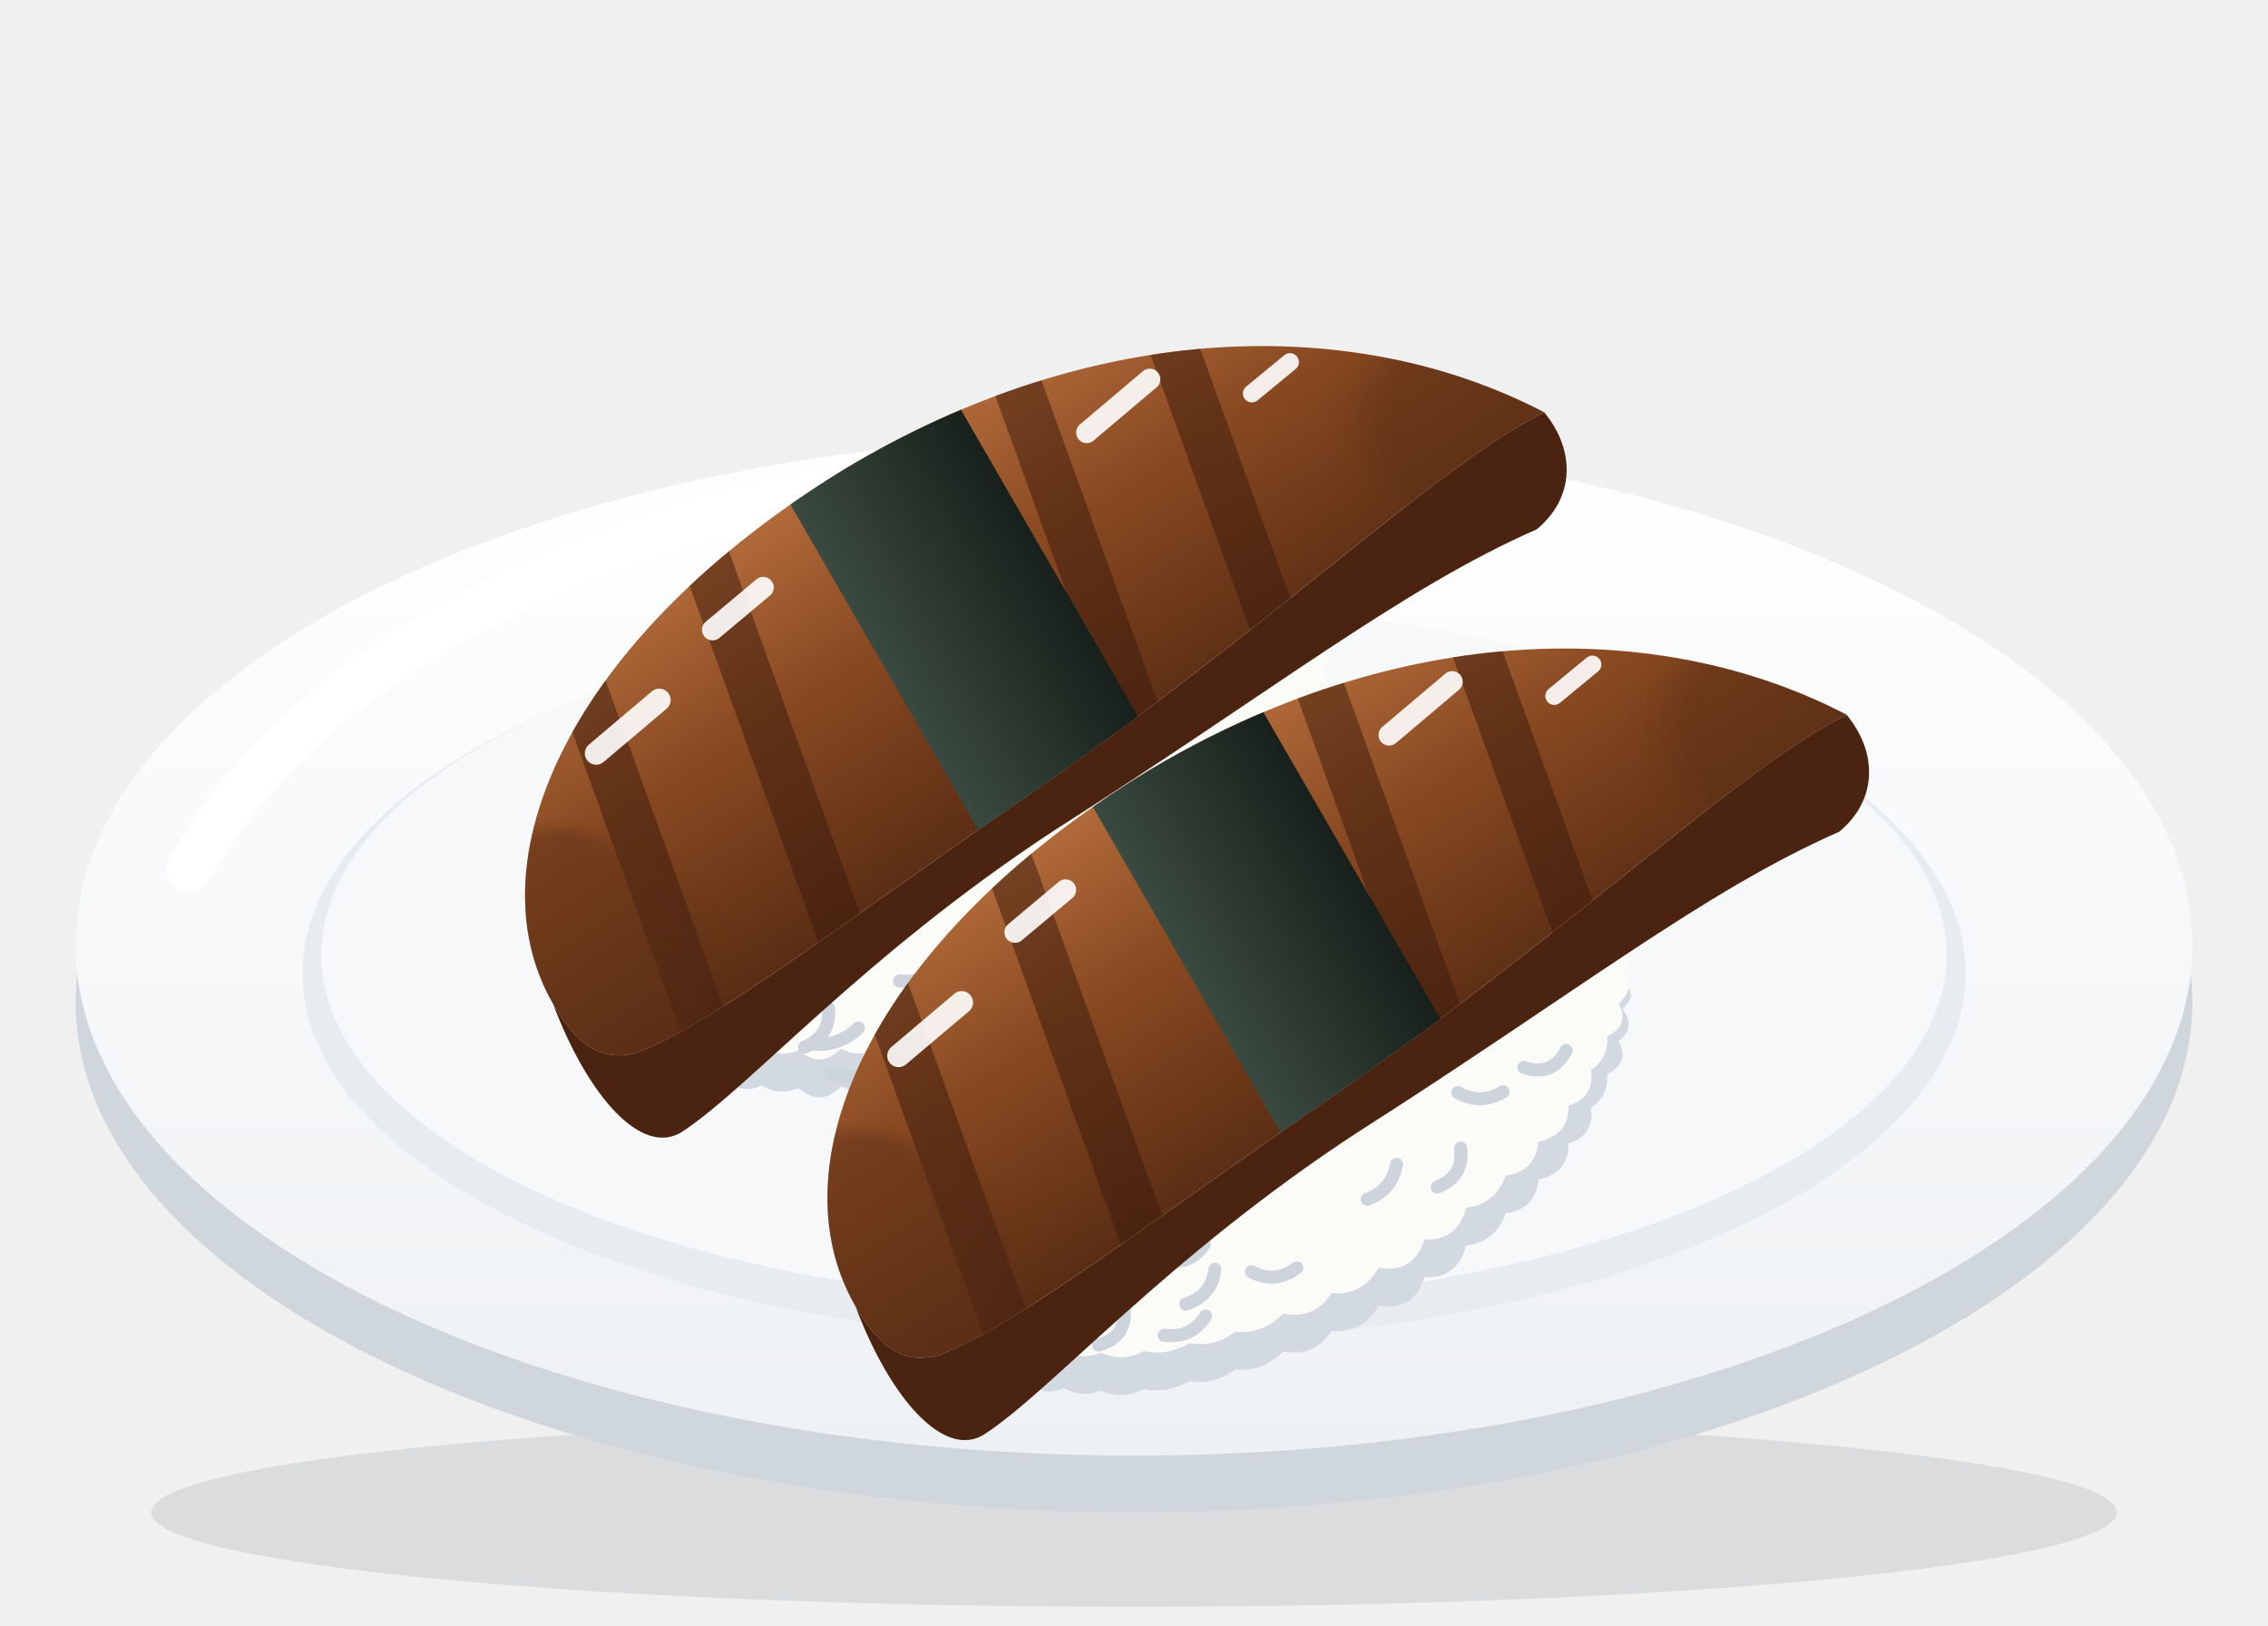
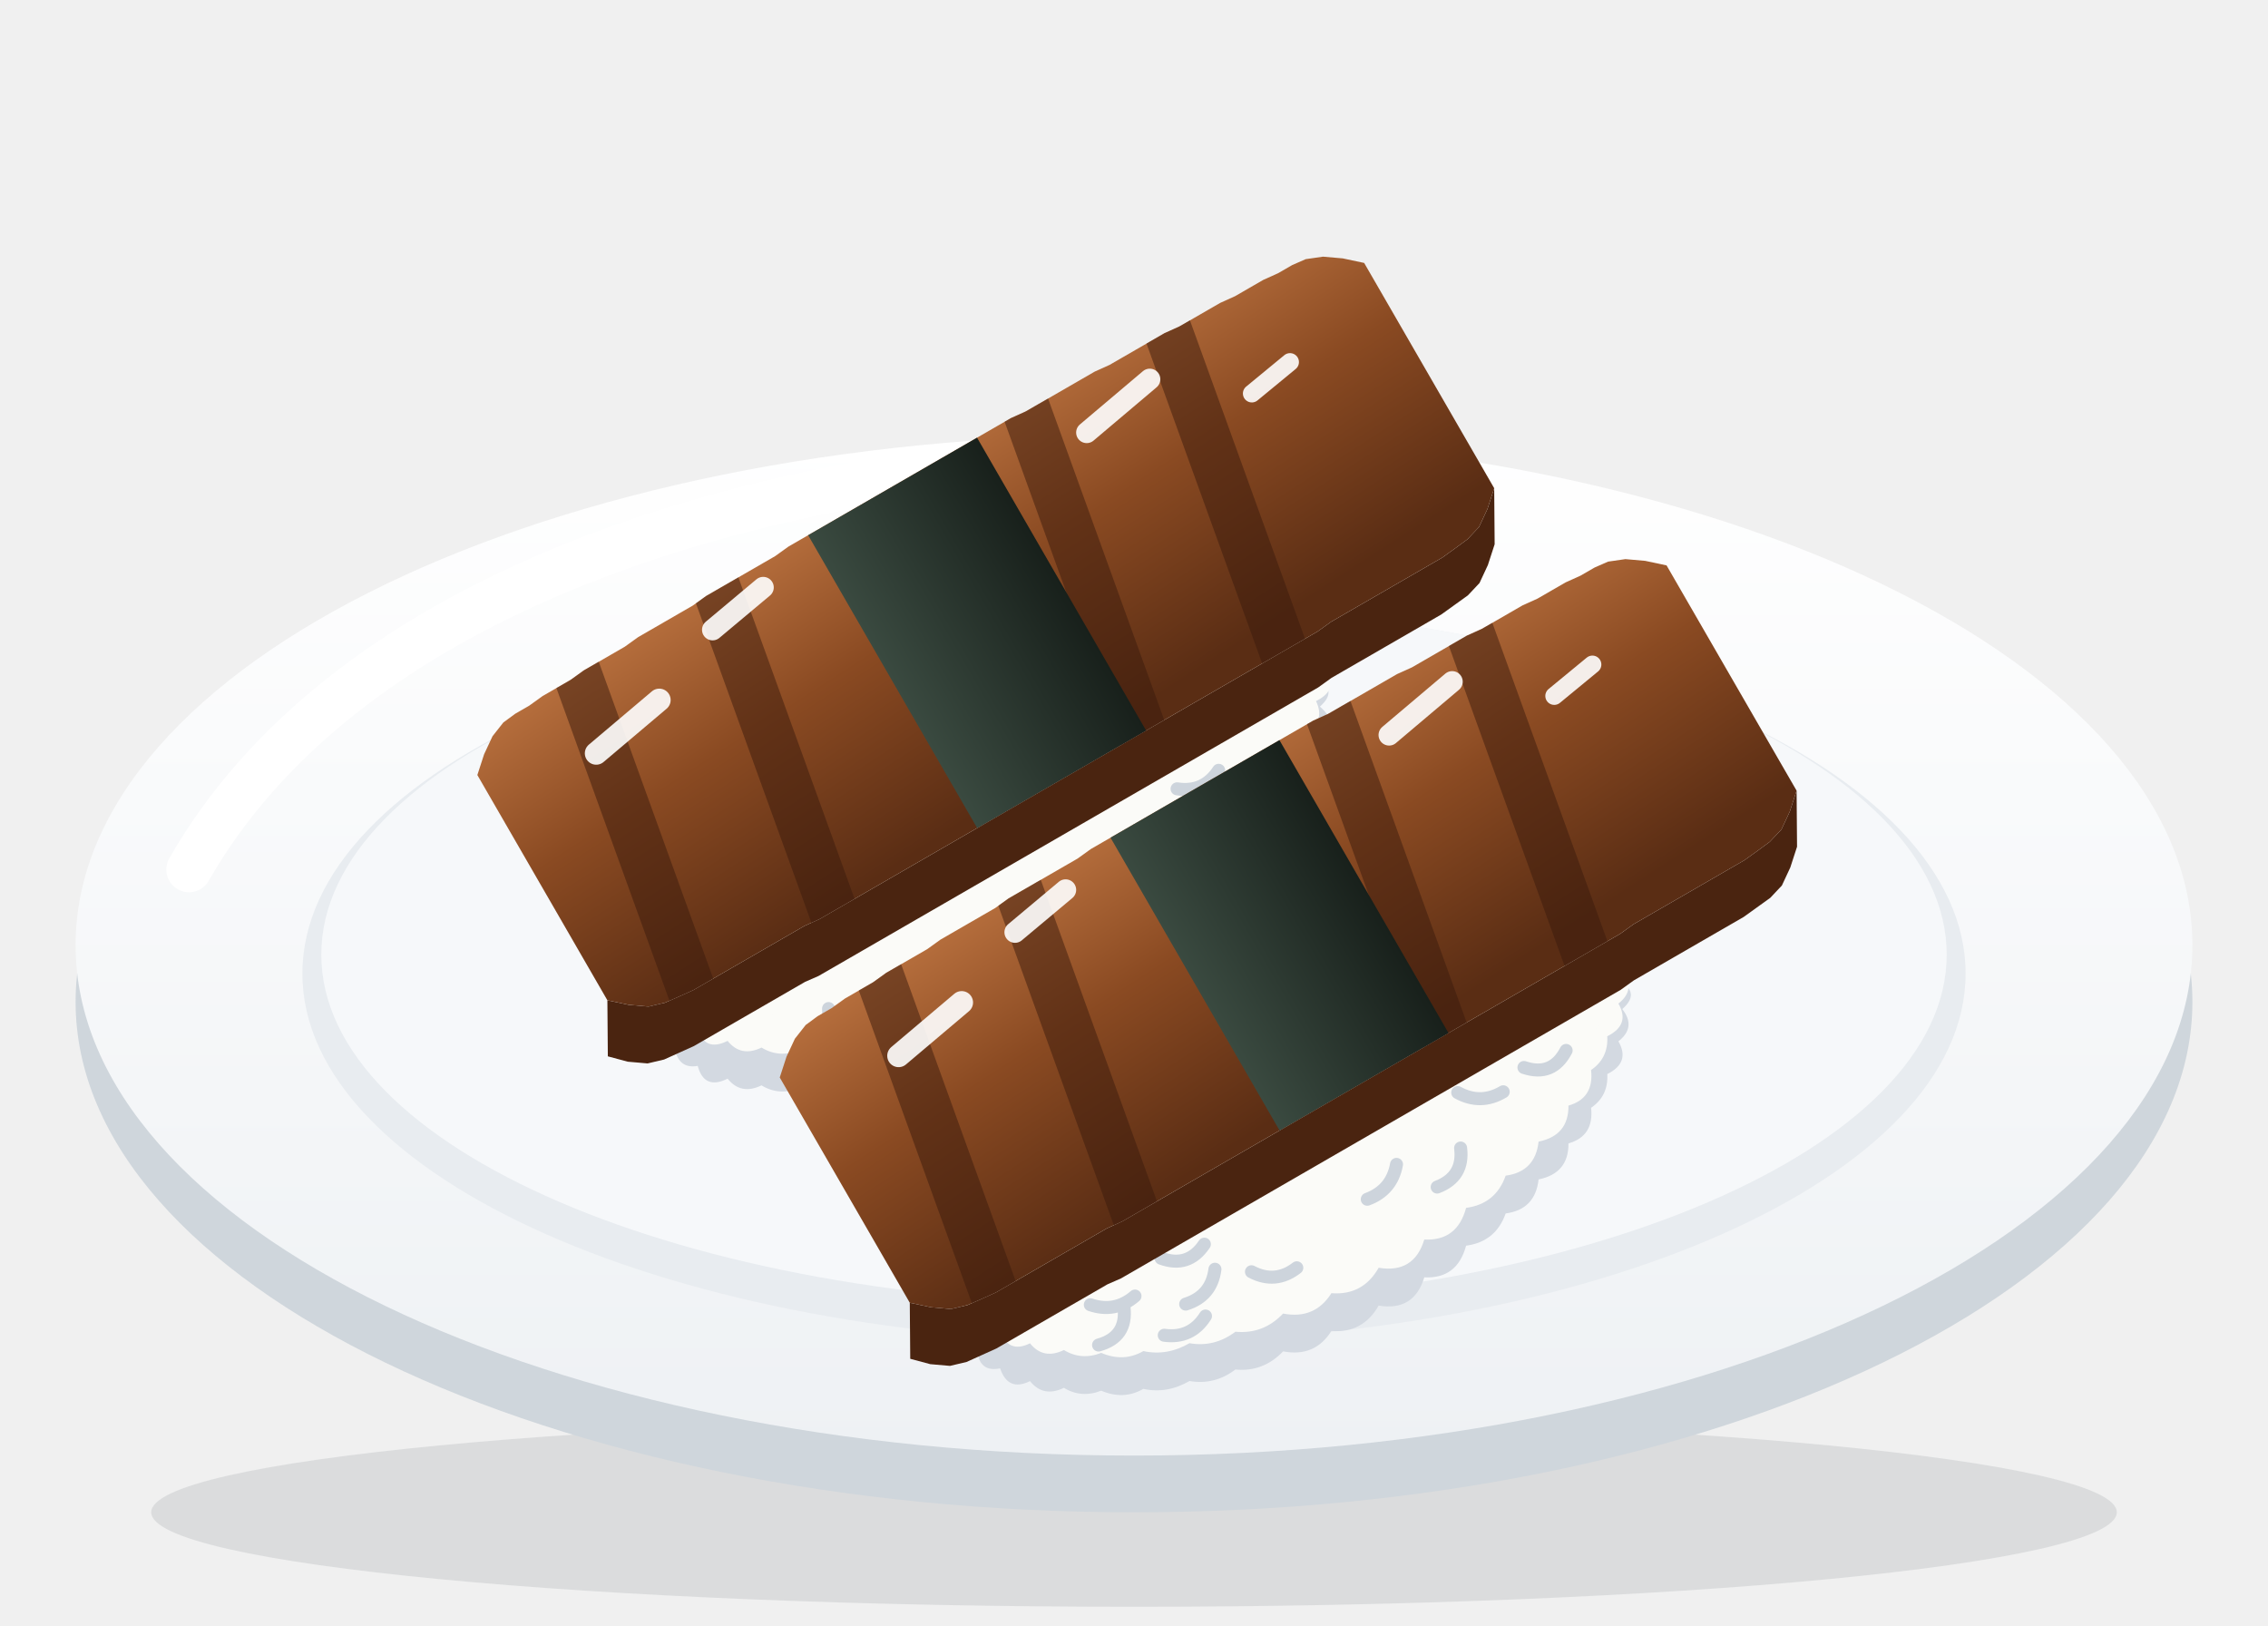
<svg xmlns="http://www.w3.org/2000/svg" viewBox="0 10 120 86">
  <defs>
    <filter id="soft" x="-20%" y="-50%" width="140%" height="200%">
      <feGaussianBlur stdDeviation="0.8" />
    </filter>
    <linearGradient id="plate" x1="0" y1="0" x2="0" y2="1">
      <stop offset="0" stop-color="#ffffff" />
      <stop offset="1" stop-color="#eef1f4" />
    </linearGradient>
    <linearGradient id="t" x1="0" y1="0" x2="0.15" y2="1">
      <stop offset="0" stop-color="#b8703e" />
      <stop offset="0.45" stop-color="#8a4a22" />
      <stop offset="1" stop-color="#5a2d14" />
    </linearGradient>
    <linearGradient id="band" x1="0" y1="0" x2="1" y2="0">
      <stop offset="0" stop-color="#3a4a40" />
      <stop offset="1" stop-color="#18201b" />
    </linearGradient>
  </defs>
  <ellipse cx="60" cy="90" rx="52" ry="5" fill="#1c2b36" opacity="0.10" />
  <ellipse cx="60" cy="63" rx="56" ry="27" fill="#cfd6dc" />
  <ellipse cx="60" cy="60" rx="56" ry="27" fill="url(#plate)" />
  <ellipse cx="60" cy="61.5" rx="44" ry="19.5" fill="#e8ecf0" />
  <ellipse cx="60" cy="60.5" rx="43" ry="18.5" fill="#f6f8fa" />
  <path d="M10 56 C18 42 38 35 60 34" fill="none" stroke="#fff" stroke-width="2.4" stroke-linecap="round" />
  <g transform="translate(52 54.5) rotate(-30) scale(0.86)">
    <path d="M23 0 Q23.9 1 22.8 1.6 Q23.6 2.9 22.1 3.2 Q22.7 4.9 20.9 4.8 Q20.8 6.2 19.3 6.2 Q19.1 7.9 17.4 7.5 Q16.6 8.8 15.1 8.7 Q14.1 10.1 12.4 9.7 Q11.4 11.5 9.6 10.5 Q8.3 12.2 6.5 11 Q5 12 3.3 11.4 Q1.7 12.1 0 11.5 Q-1.7 12.4 -3.3 11.4 Q-5 12.4 -6.5 11 Q-8.2 11.7 -9.6 10.5 Q-11.2 10.6 -12.4 9.7 Q-14.1 10.2 -15.1 8.7 Q-16.8 9.2 -17.4 7.5 Q-18.7 7.3 -19.3 6.2 Q-20.7 6.1 -20.9 4.8 Q-22.5 4.7 -22.1 3.2 Q-23.2 2.8 -22.8 1.6 Q-23.7 0.9 -23 0 Q-24.3 -1 -22.8 -1.6 Q-22.9 -2.6 -22.1 -3.2 Q-22.2 -4.5 -20.9 -4.8 Q-20.9 -6.3 -19.3 -6.2 Q-19 -7.8 -17.4 -7.5 Q-16.6 -8.7 -15.1 -8.7 Q-14.1 -10.1 -12.4 -9.7 Q-11.3 -11 -9.6 -10.5 Q-8.1 -11.3 -6.5 -11 Q-5 -12.4 -3.3 -11.4 Q-1.7 -12.6 -0 -11.5 Q1.7 -12.1 3.3 -11.4 Q5 -12.1 6.5 -11 Q8.3 -12.2 9.6 -10.5 Q11.2 -10.9 12.4 -9.7 Q14.1 -9.9 15.1 -8.7 Q16.6 -8.7 17.4 -7.5 Q18.7 -7.3 19.3 -6.2 Q20.6 -5.9 20.9 -4.8 Q22.3 -4.6 22.1 -3.2 Q23.8 -3 22.8 -1.6 Q23.6 -0.9 23 0 Z" fill="#d3d9e1" />
  </g>
  <g transform="translate(52 52.5) rotate(-30) scale(0.86)">
    <path d="M23 0 Q23.9 1 22.8 1.6 Q23.6 2.9 22.1 3.2 Q22.7 4.9 20.9 4.8 Q20.8 6.2 19.3 6.2 Q19.1 7.9 17.4 7.5 Q16.6 8.8 15.1 8.7 Q14.1 10.1 12.4 9.7 Q11.4 11.5 9.6 10.5 Q8.3 12.2 6.5 11 Q5 12 3.3 11.4 Q1.7 12.1 0 11.5 Q-1.7 12.4 -3.3 11.4 Q-5 12.4 -6.5 11 Q-8.2 11.7 -9.6 10.5 Q-11.2 10.6 -12.4 9.7 Q-14.1 10.2 -15.1 8.7 Q-16.8 9.2 -17.4 7.5 Q-18.7 7.3 -19.3 6.2 Q-20.7 6.1 -20.9 4.8 Q-22.5 4.7 -22.1 3.2 Q-23.2 2.8 -22.8 1.6 Q-23.7 0.9 -23 0 Q-24.3 -1 -22.8 -1.6 Q-22.9 -2.6 -22.1 -3.2 Q-22.2 -4.5 -20.9 -4.8 Q-20.9 -6.3 -19.3 -6.2 Q-19 -7.8 -17.4 -7.5 Q-16.6 -8.7 -15.1 -8.7 Q-14.1 -10.1 -12.4 -9.7 Q-11.3 -11 -9.6 -10.5 Q-8.1 -11.3 -6.5 -11 Q-5 -12.4 -3.3 -11.4 Q-1.7 -12.6 -0 -11.5 Q1.7 -12.1 3.3 -11.4 Q5 -12.1 6.5 -11 Q8.3 -12.2 9.6 -10.5 Q11.2 -10.9 12.4 -9.7 Q14.1 -9.9 15.1 -8.7 Q16.6 -8.7 17.4 -7.5 Q18.7 -7.3 19.3 -6.2 Q20.6 -5.9 20.9 -4.8 Q22.3 -4.6 22.1 -3.2 Q23.8 -3 22.8 -1.6 Q23.6 -0.9 23 0 Z" fill="#fbfbf8" />
  </g>
  <g transform="translate(52 50.5) rotate(-30) scale(0.86)">
    <path d="M23 0 Q23.9 1 22.8 1.6 Q23.6 2.9 22.1 3.2 Q22.7 4.9 20.9 4.8 Q20.8 6.2 19.3 6.2 Q19.1 7.9 17.4 7.5 Q16.6 8.8 15.1 8.7 Q14.1 10.1 12.4 9.7 Q11.4 11.5 9.6 10.5 Q8.3 12.2 6.5 11 Q5 12 3.3 11.4 Q1.7 12.1 0 11.5 Q-1.7 12.4 -3.3 11.4 Q-5 12.4 -6.5 11 Q-8.2 11.7 -9.6 10.5 Q-11.2 10.6 -12.4 9.7 Q-14.1 10.2 -15.1 8.7 Q-16.8 9.2 -17.4 7.5 Q-18.7 7.3 -19.3 6.2 Q-20.7 6.1 -20.9 4.8 Q-22.5 4.7 -22.1 3.2 Q-23.2 2.8 -22.8 1.6 Q-23.7 0.9 -23 0 Q-24.3 -1 -22.8 -1.6 Q-22.9 -2.6 -22.1 -3.2 Q-22.2 -4.5 -20.9 -4.8 Q-20.9 -6.3 -19.3 -6.2 Q-19 -7.8 -17.4 -7.5 Q-16.6 -8.7 -15.1 -8.7 Q-14.1 -10.1 -12.4 -9.7 Q-11.3 -11 -9.6 -10.5 Q-8.1 -11.3 -6.5 -11 Q-5 -12.4 -3.3 -11.4 Q-1.7 -12.6 -0 -11.5 Q1.7 -12.1 3.3 -11.4 Q5 -12.1 6.5 -11 Q8.3 -12.2 9.6 -10.5 Q11.2 -10.9 12.4 -9.7 Q14.1 -9.9 15.1 -8.7 Q16.6 -8.7 17.4 -7.5 Q18.7 -7.3 19.3 -6.2 Q20.6 -5.9 20.9 -4.8 Q22.3 -4.6 22.1 -3.2 Q23.8 -3 22.8 -1.6 Q23.6 -0.9 23 0 Z" fill="#fbfbf8" />
  </g>
  <g transform="translate(52 48.5) rotate(-30) scale(0.86)">
    <path d="M23 0 Q23.9 1 22.8 1.6 Q23.6 2.9 22.1 3.2 Q22.7 4.9 20.9 4.8 Q20.8 6.2 19.3 6.2 Q19.1 7.9 17.4 7.5 Q16.6 8.8 15.1 8.7 Q14.1 10.1 12.4 9.7 Q11.4 11.5 9.6 10.5 Q8.3 12.2 6.5 11 Q5 12 3.3 11.4 Q1.7 12.1 0 11.5 Q-1.7 12.4 -3.3 11.4 Q-5 12.4 -6.5 11 Q-8.2 11.7 -9.6 10.5 Q-11.2 10.6 -12.4 9.7 Q-14.1 10.2 -15.1 8.7 Q-16.8 9.2 -17.4 7.5 Q-18.7 7.3 -19.3 6.2 Q-20.7 6.1 -20.9 4.8 Q-22.5 4.7 -22.1 3.2 Q-23.2 2.8 -22.8 1.6 Q-23.7 0.9 -23 0 Q-24.3 -1 -22.8 -1.6 Q-22.9 -2.6 -22.1 -3.2 Q-22.2 -4.5 -20.9 -4.8 Q-20.9 -6.3 -19.3 -6.2 Q-19 -7.8 -17.4 -7.5 Q-16.6 -8.7 -15.1 -8.7 Q-14.1 -10.1 -12.4 -9.7 Q-11.3 -11 -9.6 -10.5 Q-8.1 -11.3 -6.5 -11 Q-5 -12.4 -3.3 -11.4 Q-1.7 -12.6 -0 -11.5 Q1.7 -12.1 3.3 -11.4 Q5 -12.1 6.5 -11 Q8.3 -12.2 9.6 -10.5 Q11.2 -10.9 12.4 -9.7 Q14.1 -9.9 15.1 -8.7 Q16.6 -8.7 17.4 -7.5 Q18.7 -7.3 19.3 -6.2 Q20.6 -5.9 20.9 -4.8 Q22.3 -4.6 22.1 -3.2 Q23.8 -3 22.8 -1.6 Q23.6 -0.9 23 0 Z" fill="#fbfbf8" />
  </g>
  <g transform="translate(52 52.5) rotate(-30) scale(0.86)">
    <path d="M-0.2 8.7 q1.4 1.2 2.8 0" transform="rotate(-1 -0.2 8.7)" fill="none" stroke="#cdd4dc" stroke-width="0.8" stroke-linecap="round" />
    <path d="M10.8 5.2 q1.4 0.9 2.8 0" transform="rotate(6 10.8 5.2)" fill="none" stroke="#cdd4dc" stroke-width="0.8" stroke-linecap="round" />
    <path d="M15.4 9.8 q1.4 0.8 2.8 0" transform="rotate(-19 15.4 9.8)" fill="none" stroke="#cdd4dc" stroke-width="0.8" stroke-linecap="round" />
    <path d="M-16.4 9.7 q1.4 0.8 2.8 0" transform="rotate(21 -16.4 9.7)" fill="none" stroke="#cdd4dc" stroke-width="0.8" stroke-linecap="round" />
    <path d="M-17 7.5 q1.4 1 2.8 0" transform="rotate(-28 -17 7.5)" fill="none" stroke="#cdd4dc" stroke-width="0.8" stroke-linecap="round" />
    <path d="M-9.9 6.9 q1.4 0.8 2.8 0" transform="rotate(6 -9.9 6.9)" fill="none" stroke="#cdd4dc" stroke-width="0.8" stroke-linecap="round" />
    <path d="M-6.5 9.8 q1.4 0.6 2.8 0" transform="rotate(-12 -6.5 9.8)" fill="none" stroke="#cdd4dc" stroke-width="0.8" stroke-linecap="round" />
    <path d="M-16.3 7.7 q1.4 0.6 2.8 0" transform="rotate(9 -16.3 7.7)" fill="none" stroke="#cdd4dc" stroke-width="0.8" stroke-linecap="round" />
    <path d="M-3.1 6.8 q1.4 0.6 2.8 0" transform="rotate(16 -3.1 6.8)" fill="none" stroke="#cdd4dc" stroke-width="0.8" stroke-linecap="round" />
    <path d="M4.2 9.6 q1.4 0.7 2.8 0" transform="rotate(-24 4.2 9.6)" fill="none" stroke="#cdd4dc" stroke-width="0.8" stroke-linecap="round" />
  </g>
  <g transform="translate(52 44) rotate(-30) scale(0.86)">
-     <path d="M-34 6 C-34 8.5 -33.5 10.6 -31 11.2 C-26 12 -16 10.6 -2 9.5 C16 8 30 4.5 37 5 C37.5 8 36 10.5 33 11 C24 10 14 11.5 -2 12.2 C-16 13 -26 16.5 -31 16.8 C-34 17 -35 12 -34 6 Z" fill="#4a2410" />
+     <path d="M-31 7.5 L-30 8.4 L-29 9.1 L-28 9.4 L-27.1 9.5 L-26.1 9.6 L-25.1 9.6 L-24.1 9.6 L-23.1 9.6 L-22.1 9.6 L-21.2 9.6 L-20.2 9.6 L-19.2 9.6 L-18.2 9.6 L-17.2 9.7 L-16.2 9.7 L-15.2 9.7 L-14.3 9.7 L-13.3 9.7 L-12.3 9.7 L-11.3 9.7 L-10.3 9.7 L-9.3 9.7 L-8.4 9.7 L-7.4 9.7 L-6.4 9.7 L-5.4 9.7 L-4.4 9.7 L-3.4 9.7 L-2.5 9.7 L-1.5 9.7 L-0.5 9.7 L0.5 9.7 L1.5 9.7 L2.5 9.7 L3.5 9.7 L4.4 9.7 L5.4 9.7 L6.4 9.7 L7.4 9.7 L8.4 9.7 L9.4 9.7 L10.3 9.7 L11.3 9.7 L12.3 9.7 L13.3 9.7 L14.3 9.7 L15.3 9.7 L16.2 9.7 L17.2 9.7 L18.2 9.7 L19.2 9.6 L20.2 9.6 L21.2 9.6 L22.2 9.6 L23.1 9.6 L24.1 9.6 L25.1 9.6 L26.1 9.6 L27.1 9.6 L28.1 9.5 L29 9.4 L30 9.1 L31 8.4 L32 7.5 L30.3 10.5 L29.3 11.4 L28.3 12.1 L27.3 12.4 L26.3 12.5 L25.3 12.6 L24.4 12.6 L23.4 12.6 L22.4 12.6 L21.4 12.6 L20.4 12.6 L19.4 12.6 L18.4 12.6 L17.5 12.6 L16.5 12.7 L15.5 12.7 L14.5 12.7 L13.5 12.7 L12.5 12.7 L11.6 12.7 L10.6 12.7 L9.6 12.7 L8.6 12.7 L7.6 12.7 L6.6 12.7 L5.7 12.7 L4.7 12.7 L3.7 12.7 L2.7 12.7 L1.7 12.7 L0.7 12.7 L-0.3 12.7 L-1.2 12.7 L-2.2 12.7 L-3.2 12.7 L-4.2 12.7 L-5.2 12.7 L-6.2 12.7 L-7.1 12.7 L-8.1 12.7 L-9.1 12.7 L-10.1 12.7 L-11.1 12.7 L-12.1 12.7 L-13.1 12.7 L-14 12.7 L-15 12.7 L-16 12.7 L-17 12.7 L-18 12.7 L-19 12.7 L-19.9 12.6 L-20.9 12.6 L-21.9 12.6 L-22.9 12.6 L-23.9 12.6 L-24.9 12.6 L-25.8 12.6 L-26.8 12.6 L-27.8 12.6 L-28.8 12.5 L-29.8 12.4 L-30.8 12.1 L-31.8 11.4 L-32.7 10.5 Z" fill="#4a2410" />
  </g>
  <g transform="translate(52 44) rotate(-30) scale(0.86)">
    <clipPath id="c0">
-       <path d="M-34 6 C-34 -4 -22 -13 -2 -13.5 C16 -13.8 30 -6 37 5 C30 4.5 16 8 -2 9.5 C-16 10.6 -26 12 -31 11.2 C-33.5 10.6 -34 8.5 -34 6 Z" />
+       <path d="M-31 -8.5 L-30 -9.4 L-29 -10.1 L-28 -10.5 L-27.1 -10.6 L-26.1 -10.6 L-25.1 -10.7 L-24.1 -10.7 L-23.1 -10.7 L-22.1 -10.8 L-21.2 -10.8 L-20.2 -10.8 L-19.2 -10.8 L-18.2 -10.9 L-17.2 -10.9 L-16.2 -10.9 L-15.2 -10.9 L-14.3 -10.9 L-13.3 -11 L-12.3 -11 L-11.3 -11 L-10.3 -11 L-9.3 -11 L-8.4 -11 L-7.4 -11.1 L-6.4 -11.1 L-5.4 -11.1 L-4.4 -11.1 L-3.4 -11.1 L-2.5 -11.1 L-1.5 -11.1 L-0.5 -11.1 L0.5 -11.1 L1.5 -11.1 L2.5 -11.1 L3.5 -11.1 L4.4 -11.1 L5.4 -11.1 L6.4 -11.1 L7.4 -11.1 L8.4 -11.1 L9.4 -11 L10.3 -11 L11.3 -11 L12.3 -11 L13.3 -11 L14.3 -11 L15.3 -10.9 L16.2 -10.9 L17.2 -10.9 L18.2 -10.9 L19.2 -10.9 L20.2 -10.8 L21.2 -10.8 L22.2 -10.8 L23.1 -10.8 L24.1 -10.7 L25.1 -10.7 L26.1 -10.7 L27.1 -10.6 L28.1 -10.6 L29 -10.5 L30 -10.1 L31 -9.4 L32 -8.5 L32 7.5 L31 8.4 L30 9.1 L29 9.4 L28.1 9.5 L27.1 9.6 L26.1 9.6 L25.1 9.6 L24.1 9.6 L23.1 9.6 L22.2 9.6 L21.2 9.6 L20.2 9.6 L19.2 9.6 L18.2 9.7 L17.2 9.7 L16.2 9.7 L15.3 9.7 L14.3 9.7 L13.3 9.7 L12.3 9.7 L11.3 9.7 L10.3 9.7 L9.4 9.7 L8.4 9.7 L7.4 9.7 L6.4 9.7 L5.4 9.7 L4.4 9.7 L3.5 9.7 L2.5 9.7 L1.5 9.7 L0.5 9.7 L-0.5 9.7 L-1.5 9.7 L-2.5 9.7 L-3.4 9.7 L-4.4 9.7 L-5.4 9.7 L-6.4 9.7 L-7.4 9.7 L-8.4 9.7 L-9.3 9.7 L-10.3 9.7 L-11.3 9.7 L-12.3 9.7 L-13.3 9.7 L-14.3 9.7 L-15.2 9.7 L-16.2 9.7 L-17.2 9.7 L-18.2 9.6 L-19.2 9.6 L-20.2 9.6 L-21.2 9.6 L-22.1 9.6 L-23.1 9.6 L-24.1 9.6 L-25.1 9.6 L-26.1 9.6 L-27.1 9.5 L-28 9.4 L-29 9.1 L-30 8.4 L-31 7.5 Z" />
    </clipPath>
-     <path d="M-34 6 C-34 -4 -22 -13 -2 -13.5 C16 -13.8 30 -6 37 5 C30 4.5 16 8 -2 9.5 C-16 10.6 -26 12 -31 11.2 C-33.5 10.6 -34 8.5 -34 6 Z" fill="url(#t)" />
+     <path d="M-31 -8.5 L-30 -9.4 L-29 -10.1 L-28 -10.5 L-27.1 -10.6 L-26.1 -10.6 L-25.1 -10.7 L-24.1 -10.7 L-23.1 -10.7 L-22.1 -10.8 L-21.2 -10.8 L-20.2 -10.8 L-19.2 -10.8 L-18.2 -10.9 L-17.2 -10.9 L-16.2 -10.9 L-15.2 -10.9 L-14.3 -10.9 L-13.3 -11 L-12.3 -11 L-11.3 -11 L-10.3 -11 L-9.3 -11 L-8.4 -11 L-7.4 -11.1 L-6.4 -11.1 L-5.4 -11.1 L-4.4 -11.1 L-3.4 -11.1 L-2.5 -11.1 L-1.5 -11.1 L-0.5 -11.1 L0.5 -11.1 L1.5 -11.1 L2.5 -11.1 L3.5 -11.1 L4.4 -11.1 L5.4 -11.1 L6.4 -11.1 L7.4 -11.1 L8.4 -11.1 L9.4 -11 L10.3 -11 L11.3 -11 L12.3 -11 L13.3 -11 L14.3 -11 L15.3 -10.9 L16.2 -10.9 L17.2 -10.9 L18.2 -10.9 L19.2 -10.9 L20.2 -10.8 L21.2 -10.8 L22.2 -10.8 L23.1 -10.8 L24.1 -10.7 L25.1 -10.7 L26.1 -10.7 L27.1 -10.6 L28.1 -10.6 L29 -10.5 L30 -10.1 L31 -9.4 L32 -8.5 L32 7.5 L31 8.4 L30 9.1 L29 9.4 L28.1 9.5 L27.1 9.6 L26.1 9.6 L25.1 9.6 L24.1 9.6 L23.1 9.6 L22.2 9.6 L21.2 9.6 L20.2 9.6 L19.2 9.6 L18.2 9.7 L17.2 9.7 L16.2 9.7 L15.3 9.7 L14.3 9.7 L13.3 9.7 L12.3 9.7 L11.3 9.7 L10.3 9.7 L9.4 9.7 L8.4 9.7 L7.4 9.7 L6.4 9.7 L5.4 9.7 L4.4 9.7 L3.5 9.7 L2.5 9.7 L1.5 9.7 L0.5 9.7 L-0.5 9.7 L-1.5 9.7 L-2.5 9.7 L-3.4 9.7 L-4.4 9.7 L-5.4 9.7 L-6.4 9.7 L-7.4 9.7 L-8.4 9.7 L-9.3 9.7 L-10.3 9.7 L-11.3 9.7 L-12.3 9.7 L-13.3 9.7 L-14.3 9.7 L-15.2 9.7 L-16.2 9.7 L-17.2 9.7 L-18.2 9.6 L-19.2 9.6 L-20.2 9.6 L-21.2 9.6 L-22.1 9.6 L-23.1 9.6 L-24.1 9.6 L-25.1 9.6 L-26.1 9.6 L-27.1 9.5 L-28 9.4 L-29 9.1 L-30 8.4 L-31 7.5 Z" fill="url(#t)" />
    <g clip-path="url(#c0)">
      <path d="M-22 -14 l-5 28" stroke="#3a1a0c" stroke-width="3" opacity="0.5" />
      <path d="M-12 -14 l-5 28" stroke="#3a1a0c" stroke-width="3" opacity="0.5" />
      <path d="M10 -14 l-5 28" stroke="#3a1a0c" stroke-width="3" opacity="0.5" />
      <path d="M20 -14 l-5 28" stroke="#3a1a0c" stroke-width="3" opacity="0.5" />
      <path d="M-6 -16 H6 V16 H-6 Z" fill="url(#band)" />
      <path d="M-24 -6 l5 -0.9" stroke="#fff" stroke-width="1.4" stroke-linecap="round" opacity="0.9" />
      <path d="M-14 -9 l4 -0.7" stroke="#fff" stroke-width="1.3" stroke-linecap="round" opacity="0.9" />
      <path d="M12 -8 l5 -0.9" stroke="#fff" stroke-width="1.3" stroke-linecap="round" opacity="0.9" />
      <path d="M22 -5 l3 -0.5" stroke="#fff" stroke-width="1.1" stroke-linecap="round" opacity="0.9" />
-       <ellipse cx="-31" cy="6" rx="7" ry="10" fill="#5a2d14" opacity="0.45" filter="url(#soft)" />
-       <ellipse cx="32" cy="3" rx="6" ry="6" fill="#5a2d14" opacity="0.45" filter="url(#soft)" />
    </g>
  </g>
  <g transform="translate(68 70.5) rotate(-30) scale(0.86)">
    <path d="M23 0 Q23.5 0.9 22.8 1.6 Q23.6 2.9 22.1 3.2 Q22.3 4.6 20.9 4.8 Q20.9 6.3 19.3 6.2 Q18.7 7.4 17.4 7.5 Q16.7 9.1 15.1 8.7 Q14.2 10.3 12.4 9.7 Q11.3 11.2 9.6 10.5 Q8.2 11.7 6.5 11 Q5 12.5 3.3 11.4 Q1.7 12.9 0 11.5 Q-1.7 12.5 -3.3 11.4 Q-5 12.3 -6.5 11 Q-8.2 11.5 -9.6 10.5 Q-11.2 10.7 -12.4 9.7 Q-14 9.7 -15.1 8.7 Q-16.5 8.7 -17.4 7.5 Q-18.7 7.3 -19.3 6.2 Q-20.7 6.1 -20.9 4.8 Q-22.4 4.7 -22.1 3.2 Q-23.3 2.8 -22.8 1.6 Q-24.2 1 -23 0 Q-24.1 -1 -22.8 -1.6 Q-23.2 -2.7 -22.1 -3.2 Q-22.6 -4.8 -20.9 -4.8 Q-21.1 -6.5 -19.3 -6.2 Q-18.8 -7.5 -17.4 -7.5 Q-16.9 -9.4 -15.1 -8.7 Q-14.2 -10.2 -12.4 -9.7 Q-11.4 -11.4 -9.6 -10.5 Q-8.3 -12 -6.5 -11 Q-5 -12.1 -3.3 -11.4 Q-1.7 -12.1 -0 -11.5 Q1.7 -12.5 3.3 -11.4 Q5 -12.2 6.5 -11 Q8.2 -11.4 9.6 -10.5 Q11.3 -11.3 12.4 -9.7 Q14 -9.8 15.1 -8.7 Q16.5 -8.7 17.4 -7.5 Q19.1 -7.9 19.3 -6.2 Q20.7 -6.1 20.9 -4.8 Q22 -4.4 22.1 -3.2 Q23.7 -3 22.8 -1.6 Q24.2 -1 23 0 Z" fill="#d3d9e1" />
  </g>
  <g transform="translate(68 68.5) rotate(-30) scale(0.86)">
    <path d="M23 0 Q23.5 0.9 22.8 1.6 Q23.6 2.9 22.1 3.2 Q22.3 4.6 20.9 4.8 Q20.9 6.3 19.3 6.2 Q18.7 7.4 17.4 7.5 Q16.7 9.1 15.1 8.7 Q14.2 10.3 12.4 9.7 Q11.3 11.2 9.6 10.5 Q8.2 11.7 6.5 11 Q5 12.5 3.3 11.4 Q1.7 12.9 0 11.5 Q-1.7 12.5 -3.3 11.4 Q-5 12.3 -6.5 11 Q-8.2 11.5 -9.6 10.5 Q-11.2 10.7 -12.4 9.7 Q-14 9.7 -15.1 8.7 Q-16.5 8.7 -17.4 7.5 Q-18.7 7.3 -19.3 6.2 Q-20.7 6.1 -20.9 4.8 Q-22.4 4.7 -22.1 3.2 Q-23.3 2.8 -22.8 1.6 Q-24.2 1 -23 0 Q-24.1 -1 -22.8 -1.6 Q-23.2 -2.7 -22.1 -3.2 Q-22.6 -4.8 -20.9 -4.8 Q-21.1 -6.5 -19.3 -6.2 Q-18.8 -7.5 -17.4 -7.5 Q-16.9 -9.4 -15.1 -8.7 Q-14.2 -10.2 -12.4 -9.7 Q-11.4 -11.4 -9.6 -10.5 Q-8.3 -12 -6.5 -11 Q-5 -12.1 -3.3 -11.4 Q-1.7 -12.1 -0 -11.5 Q1.7 -12.5 3.3 -11.4 Q5 -12.2 6.5 -11 Q8.2 -11.4 9.6 -10.5 Q11.3 -11.3 12.4 -9.7 Q14 -9.8 15.1 -8.7 Q16.5 -8.7 17.4 -7.5 Q19.1 -7.9 19.3 -6.2 Q20.7 -6.1 20.9 -4.8 Q22 -4.4 22.1 -3.2 Q23.7 -3 22.8 -1.6 Q24.2 -1 23 0 Z" fill="#fbfbf8" />
  </g>
  <g transform="translate(68 66.5) rotate(-30) scale(0.86)">
    <path d="M23 0 Q23.5 0.9 22.8 1.6 Q23.6 2.9 22.1 3.2 Q22.3 4.6 20.9 4.8 Q20.9 6.3 19.3 6.2 Q18.7 7.4 17.4 7.5 Q16.7 9.1 15.1 8.7 Q14.2 10.3 12.4 9.7 Q11.3 11.2 9.6 10.5 Q8.2 11.7 6.5 11 Q5 12.5 3.3 11.4 Q1.7 12.9 0 11.5 Q-1.7 12.5 -3.3 11.4 Q-5 12.3 -6.5 11 Q-8.2 11.5 -9.6 10.5 Q-11.2 10.7 -12.4 9.7 Q-14 9.7 -15.1 8.7 Q-16.5 8.7 -17.4 7.5 Q-18.7 7.3 -19.3 6.2 Q-20.7 6.1 -20.9 4.8 Q-22.4 4.7 -22.1 3.2 Q-23.3 2.8 -22.8 1.6 Q-24.2 1 -23 0 Q-24.1 -1 -22.8 -1.6 Q-23.2 -2.7 -22.1 -3.2 Q-22.6 -4.8 -20.9 -4.8 Q-21.1 -6.5 -19.3 -6.2 Q-18.8 -7.5 -17.4 -7.5 Q-16.9 -9.4 -15.1 -8.7 Q-14.2 -10.2 -12.4 -9.7 Q-11.4 -11.4 -9.6 -10.5 Q-8.3 -12 -6.5 -11 Q-5 -12.1 -3.3 -11.4 Q-1.7 -12.1 -0 -11.5 Q1.7 -12.5 3.3 -11.4 Q5 -12.2 6.5 -11 Q8.2 -11.4 9.6 -10.5 Q11.3 -11.3 12.4 -9.7 Q14 -9.8 15.1 -8.7 Q16.5 -8.7 17.4 -7.5 Q19.1 -7.9 19.3 -6.2 Q20.7 -6.1 20.9 -4.8 Q22 -4.4 22.1 -3.2 Q23.7 -3 22.8 -1.6 Q24.2 -1 23 0 Z" fill="#fbfbf8" />
  </g>
  <g transform="translate(68 64.5) rotate(-30) scale(0.86)">
    <path d="M23 0 Q23.5 0.9 22.8 1.6 Q23.6 2.9 22.1 3.2 Q22.3 4.6 20.9 4.8 Q20.9 6.3 19.3 6.2 Q18.7 7.4 17.4 7.5 Q16.7 9.1 15.1 8.7 Q14.2 10.3 12.4 9.7 Q11.3 11.2 9.6 10.5 Q8.2 11.7 6.5 11 Q5 12.5 3.3 11.4 Q1.7 12.9 0 11.5 Q-1.7 12.5 -3.3 11.4 Q-5 12.3 -6.5 11 Q-8.2 11.5 -9.6 10.5 Q-11.2 10.7 -12.4 9.7 Q-14 9.7 -15.1 8.7 Q-16.5 8.7 -17.4 7.5 Q-18.7 7.3 -19.3 6.2 Q-20.7 6.1 -20.9 4.8 Q-22.4 4.7 -22.1 3.2 Q-23.3 2.8 -22.8 1.6 Q-24.2 1 -23 0 Q-24.1 -1 -22.8 -1.6 Q-23.2 -2.7 -22.1 -3.2 Q-22.6 -4.8 -20.9 -4.8 Q-21.1 -6.5 -19.3 -6.2 Q-18.8 -7.5 -17.4 -7.5 Q-16.9 -9.4 -15.1 -8.7 Q-14.2 -10.2 -12.4 -9.7 Q-11.4 -11.4 -9.6 -10.5 Q-8.3 -12 -6.5 -11 Q-5 -12.1 -3.3 -11.4 Q-1.7 -12.1 -0 -11.5 Q1.7 -12.5 3.3 -11.4 Q5 -12.2 6.5 -11 Q8.2 -11.4 9.6 -10.5 Q11.3 -11.3 12.4 -9.7 Q14 -9.8 15.1 -8.7 Q16.5 -8.7 17.4 -7.5 Q19.1 -7.9 19.3 -6.2 Q20.7 -6.1 20.9 -4.8 Q22 -4.4 22.1 -3.2 Q23.7 -3 22.8 -1.6 Q24.2 -1 23 0 Z" fill="#fbfbf8" />
  </g>
  <g transform="translate(68 68.5) rotate(-30) scale(0.86)">
    <path d="M-13.5 8.5 q1.4 0.9 2.8 0" transform="rotate(5 -13.5 8.5)" fill="none" stroke="#cdd4dc" stroke-width="0.8" stroke-linecap="round" />
    <path d="M-11.3 4.3 q1.4 1.1 2.8 0" transform="rotate(12 -11.3 4.3)" fill="none" stroke="#cdd4dc" stroke-width="0.8" stroke-linecap="round" />
    <path d="M-16.5 4.6 q1.4 0.8 2.8 0" transform="rotate(19 -16.5 4.6)" fill="none" stroke="#cdd4dc" stroke-width="0.8" stroke-linecap="round" />
    <path d="M1.5 7.5 q1.4 0.8 2.8 0" transform="rotate(-20 1.5 7.5)" fill="none" stroke="#cdd4dc" stroke-width="0.8" stroke-linecap="round" />
    <path d="M9.6 4.6 q1.4 0.8 2.8 0" transform="rotate(29 9.6 4.6)" fill="none" stroke="#cdd4dc" stroke-width="0.8" stroke-linecap="round" />
    <path d="M-6.9 7.8 q1.4 0.9 2.8 0" transform="rotate(25 -6.9 7.8)" fill="none" stroke="#cdd4dc" stroke-width="0.8" stroke-linecap="round" />
    <path d="M-17.3 7 q1.4 1.2 2.8 0" transform="rotate(-26 -17.3 7)" fill="none" stroke="#cdd4dc" stroke-width="0.8" stroke-linecap="round" />
    <path d="M13.9 5.3 q1.4 1.2 2.8 0" transform="rotate(8 13.9 5.3)" fill="none" stroke="#cdd4dc" stroke-width="0.8" stroke-linecap="round" />
    <path d="M5.6 9 q1.4 1.1 2.8 0" transform="rotate(-29 5.6 9)" fill="none" stroke="#cdd4dc" stroke-width="0.8" stroke-linecap="round" />
    <path d="M-11.4 7.5 q1.4 0.9 2.8 0" transform="rotate(-20 -11.4 7.5)" fill="none" stroke="#cdd4dc" stroke-width="0.8" stroke-linecap="round" />
  </g>
  <g transform="translate(68 60) rotate(-30) scale(0.86)">
-     <path d="M-34 6 C-34 8.5 -33.5 10.6 -31 11.2 C-26 12 -16 10.6 -2 9.5 C16 8 30 4.5 37 5 C37.5 8 36 10.5 33 11 C24 10 14 11.5 -2 12.2 C-16 13 -26 16.5 -31 16.8 C-34 17 -35 12 -34 6 Z" fill="#4a2410" />
+     <path d="M-31 7.5 L-30 8.4 L-29 9.1 L-28 9.4 L-27.1 9.5 L-26.1 9.6 L-25.1 9.6 L-24.1 9.6 L-23.1 9.6 L-22.1 9.6 L-21.2 9.6 L-20.2 9.6 L-19.2 9.6 L-18.2 9.6 L-17.2 9.7 L-16.2 9.7 L-15.2 9.7 L-14.3 9.7 L-13.3 9.7 L-12.3 9.7 L-11.3 9.7 L-10.3 9.7 L-9.3 9.7 L-8.4 9.7 L-7.4 9.7 L-6.4 9.7 L-5.4 9.7 L-4.4 9.7 L-3.4 9.7 L-2.5 9.7 L-1.5 9.7 L-0.5 9.7 L0.5 9.7 L1.5 9.7 L2.5 9.7 L3.5 9.7 L4.4 9.7 L5.4 9.7 L6.4 9.7 L7.4 9.7 L8.4 9.7 L9.4 9.7 L10.3 9.7 L11.3 9.7 L12.3 9.7 L13.3 9.7 L14.3 9.7 L15.3 9.7 L16.2 9.7 L17.2 9.7 L18.2 9.7 L19.2 9.6 L20.2 9.6 L21.2 9.6 L22.2 9.6 L23.1 9.6 L24.1 9.6 L25.1 9.6 L26.1 9.6 L27.1 9.6 L28.1 9.5 L29 9.4 L30 9.1 L31 8.4 L32 7.5 L30.3 10.5 L29.3 11.4 L28.3 12.1 L27.3 12.4 L26.3 12.5 L25.3 12.6 L24.4 12.6 L23.4 12.6 L22.4 12.6 L21.4 12.6 L20.4 12.6 L19.4 12.6 L18.4 12.6 L17.5 12.6 L16.5 12.7 L15.5 12.7 L14.5 12.7 L13.5 12.7 L12.5 12.7 L11.6 12.7 L10.6 12.7 L9.6 12.7 L8.6 12.7 L7.6 12.7 L6.6 12.7 L5.7 12.7 L4.7 12.7 L3.7 12.7 L2.7 12.7 L1.7 12.7 L0.7 12.7 L-0.3 12.7 L-1.2 12.7 L-2.2 12.7 L-3.2 12.7 L-4.2 12.7 L-5.2 12.7 L-6.2 12.7 L-7.1 12.7 L-8.1 12.7 L-9.1 12.7 L-10.1 12.7 L-11.1 12.7 L-12.1 12.7 L-13.1 12.7 L-14 12.7 L-15 12.7 L-16 12.7 L-17 12.7 L-18 12.7 L-19 12.7 L-19.9 12.6 L-20.9 12.6 L-21.9 12.6 L-22.9 12.6 L-23.9 12.6 L-24.9 12.6 L-25.8 12.6 L-26.8 12.6 L-27.8 12.6 L-28.8 12.5 L-29.8 12.4 L-30.8 12.1 L-31.8 11.4 L-32.7 10.5 Z" fill="#4a2410" />
  </g>
  <g transform="translate(68 60) rotate(-30) scale(0.86)">
    <clipPath id="c1">
-       <path d="M-34 6 C-34 -4 -22 -13 -2 -13.5 C16 -13.8 30 -6 37 5 C30 4.5 16 8 -2 9.5 C-16 10.6 -26 12 -31 11.2 C-33.5 10.6 -34 8.5 -34 6 Z" />
+       <path d="M-31 -8.5 L-30 -9.4 L-29 -10.1 L-28 -10.5 L-27.1 -10.6 L-26.1 -10.6 L-25.1 -10.7 L-24.1 -10.7 L-23.1 -10.7 L-22.1 -10.8 L-21.2 -10.8 L-20.2 -10.8 L-19.2 -10.8 L-18.2 -10.9 L-17.2 -10.9 L-16.2 -10.9 L-15.2 -10.9 L-14.3 -10.9 L-13.3 -11 L-12.3 -11 L-11.3 -11 L-10.3 -11 L-9.3 -11 L-8.4 -11 L-7.4 -11.1 L-6.4 -11.1 L-5.4 -11.1 L-4.4 -11.1 L-3.4 -11.1 L-2.5 -11.1 L-1.5 -11.1 L-0.5 -11.1 L0.5 -11.1 L1.5 -11.1 L2.5 -11.1 L3.5 -11.1 L4.4 -11.1 L5.4 -11.1 L6.4 -11.1 L7.4 -11.1 L8.4 -11.1 L9.4 -11 L10.3 -11 L11.3 -11 L12.3 -11 L13.3 -11 L14.3 -11 L15.3 -10.9 L16.2 -10.9 L17.2 -10.9 L18.2 -10.9 L19.2 -10.9 L20.2 -10.8 L21.2 -10.8 L22.2 -10.8 L23.1 -10.8 L24.1 -10.7 L25.1 -10.7 L26.1 -10.7 L27.1 -10.6 L28.1 -10.6 L29 -10.5 L30 -10.1 L31 -9.4 L32 -8.5 L32 7.5 L31 8.4 L30 9.1 L29 9.4 L28.1 9.5 L27.1 9.6 L26.1 9.6 L25.1 9.6 L24.1 9.6 L23.1 9.6 L22.2 9.6 L21.2 9.6 L20.2 9.6 L19.2 9.6 L18.2 9.7 L17.2 9.7 L16.2 9.7 L15.3 9.7 L14.3 9.7 L13.3 9.7 L12.3 9.7 L11.3 9.7 L10.3 9.7 L9.4 9.7 L8.4 9.7 L7.4 9.7 L6.4 9.7 L5.4 9.7 L4.4 9.7 L3.5 9.7 L2.5 9.7 L1.5 9.7 L0.5 9.7 L-0.5 9.7 L-1.5 9.7 L-2.5 9.7 L-3.4 9.7 L-4.4 9.7 L-5.4 9.7 L-6.4 9.7 L-7.4 9.7 L-8.4 9.7 L-9.3 9.7 L-10.3 9.7 L-11.3 9.7 L-12.3 9.7 L-13.3 9.7 L-14.3 9.7 L-15.2 9.7 L-16.2 9.7 L-17.2 9.7 L-18.2 9.6 L-19.2 9.6 L-20.2 9.6 L-21.2 9.6 L-22.1 9.6 L-23.1 9.6 L-24.1 9.6 L-25.1 9.6 L-26.1 9.6 L-27.1 9.5 L-28 9.4 L-29 9.1 L-30 8.4 L-31 7.5 Z" />
    </clipPath>
-     <path d="M-34 6 C-34 -4 -22 -13 -2 -13.5 C16 -13.8 30 -6 37 5 C30 4.5 16 8 -2 9.5 C-16 10.6 -26 12 -31 11.2 C-33.5 10.6 -34 8.5 -34 6 Z" fill="url(#t)" />
+     <path d="M-31 -8.5 L-30 -9.4 L-29 -10.1 L-28 -10.5 L-27.1 -10.6 L-26.1 -10.6 L-25.1 -10.7 L-24.1 -10.7 L-23.1 -10.7 L-22.1 -10.8 L-21.2 -10.8 L-20.2 -10.8 L-19.2 -10.8 L-18.2 -10.9 L-17.2 -10.9 L-16.2 -10.9 L-15.2 -10.9 L-14.3 -10.9 L-13.3 -11 L-12.3 -11 L-11.3 -11 L-10.3 -11 L-9.3 -11 L-8.4 -11 L-7.4 -11.1 L-6.4 -11.1 L-5.4 -11.1 L-4.4 -11.1 L-3.4 -11.1 L-2.5 -11.1 L-1.5 -11.1 L-0.5 -11.1 L0.5 -11.1 L1.5 -11.1 L2.5 -11.1 L3.5 -11.1 L4.4 -11.1 L5.4 -11.1 L6.4 -11.1 L7.4 -11.1 L8.4 -11.1 L9.4 -11 L10.3 -11 L11.3 -11 L12.3 -11 L13.3 -11 L14.3 -11 L15.3 -10.9 L16.2 -10.9 L17.2 -10.9 L18.2 -10.9 L19.2 -10.9 L20.2 -10.8 L21.2 -10.8 L22.2 -10.8 L23.1 -10.8 L24.1 -10.7 L25.1 -10.7 L26.1 -10.7 L27.1 -10.6 L28.1 -10.6 L29 -10.5 L30 -10.1 L31 -9.4 L32 -8.5 L32 7.5 L31 8.4 L30 9.1 L29 9.4 L28.1 9.5 L27.1 9.6 L26.1 9.6 L25.1 9.6 L24.1 9.6 L23.1 9.6 L22.2 9.6 L21.2 9.6 L20.2 9.6 L19.2 9.6 L18.2 9.7 L17.2 9.7 L16.2 9.7 L15.3 9.7 L14.3 9.7 L13.3 9.7 L12.3 9.7 L11.3 9.7 L10.3 9.7 L9.4 9.7 L8.4 9.7 L7.4 9.7 L6.4 9.7 L5.4 9.7 L4.4 9.7 L3.5 9.7 L2.5 9.7 L1.5 9.7 L0.5 9.7 L-0.5 9.7 L-1.5 9.7 L-2.5 9.7 L-3.4 9.7 L-4.4 9.7 L-5.4 9.7 L-6.4 9.7 L-7.4 9.7 L-8.4 9.7 L-9.3 9.7 L-10.3 9.7 L-11.3 9.7 L-12.3 9.7 L-13.3 9.7 L-14.3 9.7 L-15.2 9.7 L-16.2 9.7 L-17.2 9.7 L-18.2 9.6 L-19.2 9.6 L-20.2 9.6 L-21.2 9.6 L-22.1 9.6 L-23.1 9.6 L-24.1 9.6 L-25.1 9.6 L-26.1 9.6 L-27.1 9.5 L-28 9.4 L-29 9.1 L-30 8.4 L-31 7.5 Z" fill="url(#t)" />
    <g clip-path="url(#c1)">
      <path d="M-22 -14 l-5 28" stroke="#3a1a0c" stroke-width="3" opacity="0.5" />
      <path d="M-12 -14 l-5 28" stroke="#3a1a0c" stroke-width="3" opacity="0.5" />
      <path d="M10 -14 l-5 28" stroke="#3a1a0c" stroke-width="3" opacity="0.5" />
      <path d="M20 -14 l-5 28" stroke="#3a1a0c" stroke-width="3" opacity="0.5" />
      <path d="M-6 -16 H6 V16 H-6 Z" fill="url(#band)" />
      <path d="M-24 -6 l5 -0.9" stroke="#fff" stroke-width="1.4" stroke-linecap="round" opacity="0.9" />
      <path d="M-14 -9 l4 -0.7" stroke="#fff" stroke-width="1.3" stroke-linecap="round" opacity="0.9" />
      <path d="M12 -8 l5 -0.9" stroke="#fff" stroke-width="1.3" stroke-linecap="round" opacity="0.9" />
      <path d="M22 -5 l3 -0.5" stroke="#fff" stroke-width="1.1" stroke-linecap="round" opacity="0.9" />
-       <ellipse cx="-31" cy="6" rx="7" ry="10" fill="#5a2d14" opacity="0.45" filter="url(#soft)" />
-       <ellipse cx="32" cy="3" rx="6" ry="6" fill="#5a2d14" opacity="0.45" filter="url(#soft)" />
    </g>
  </g>
</svg>
